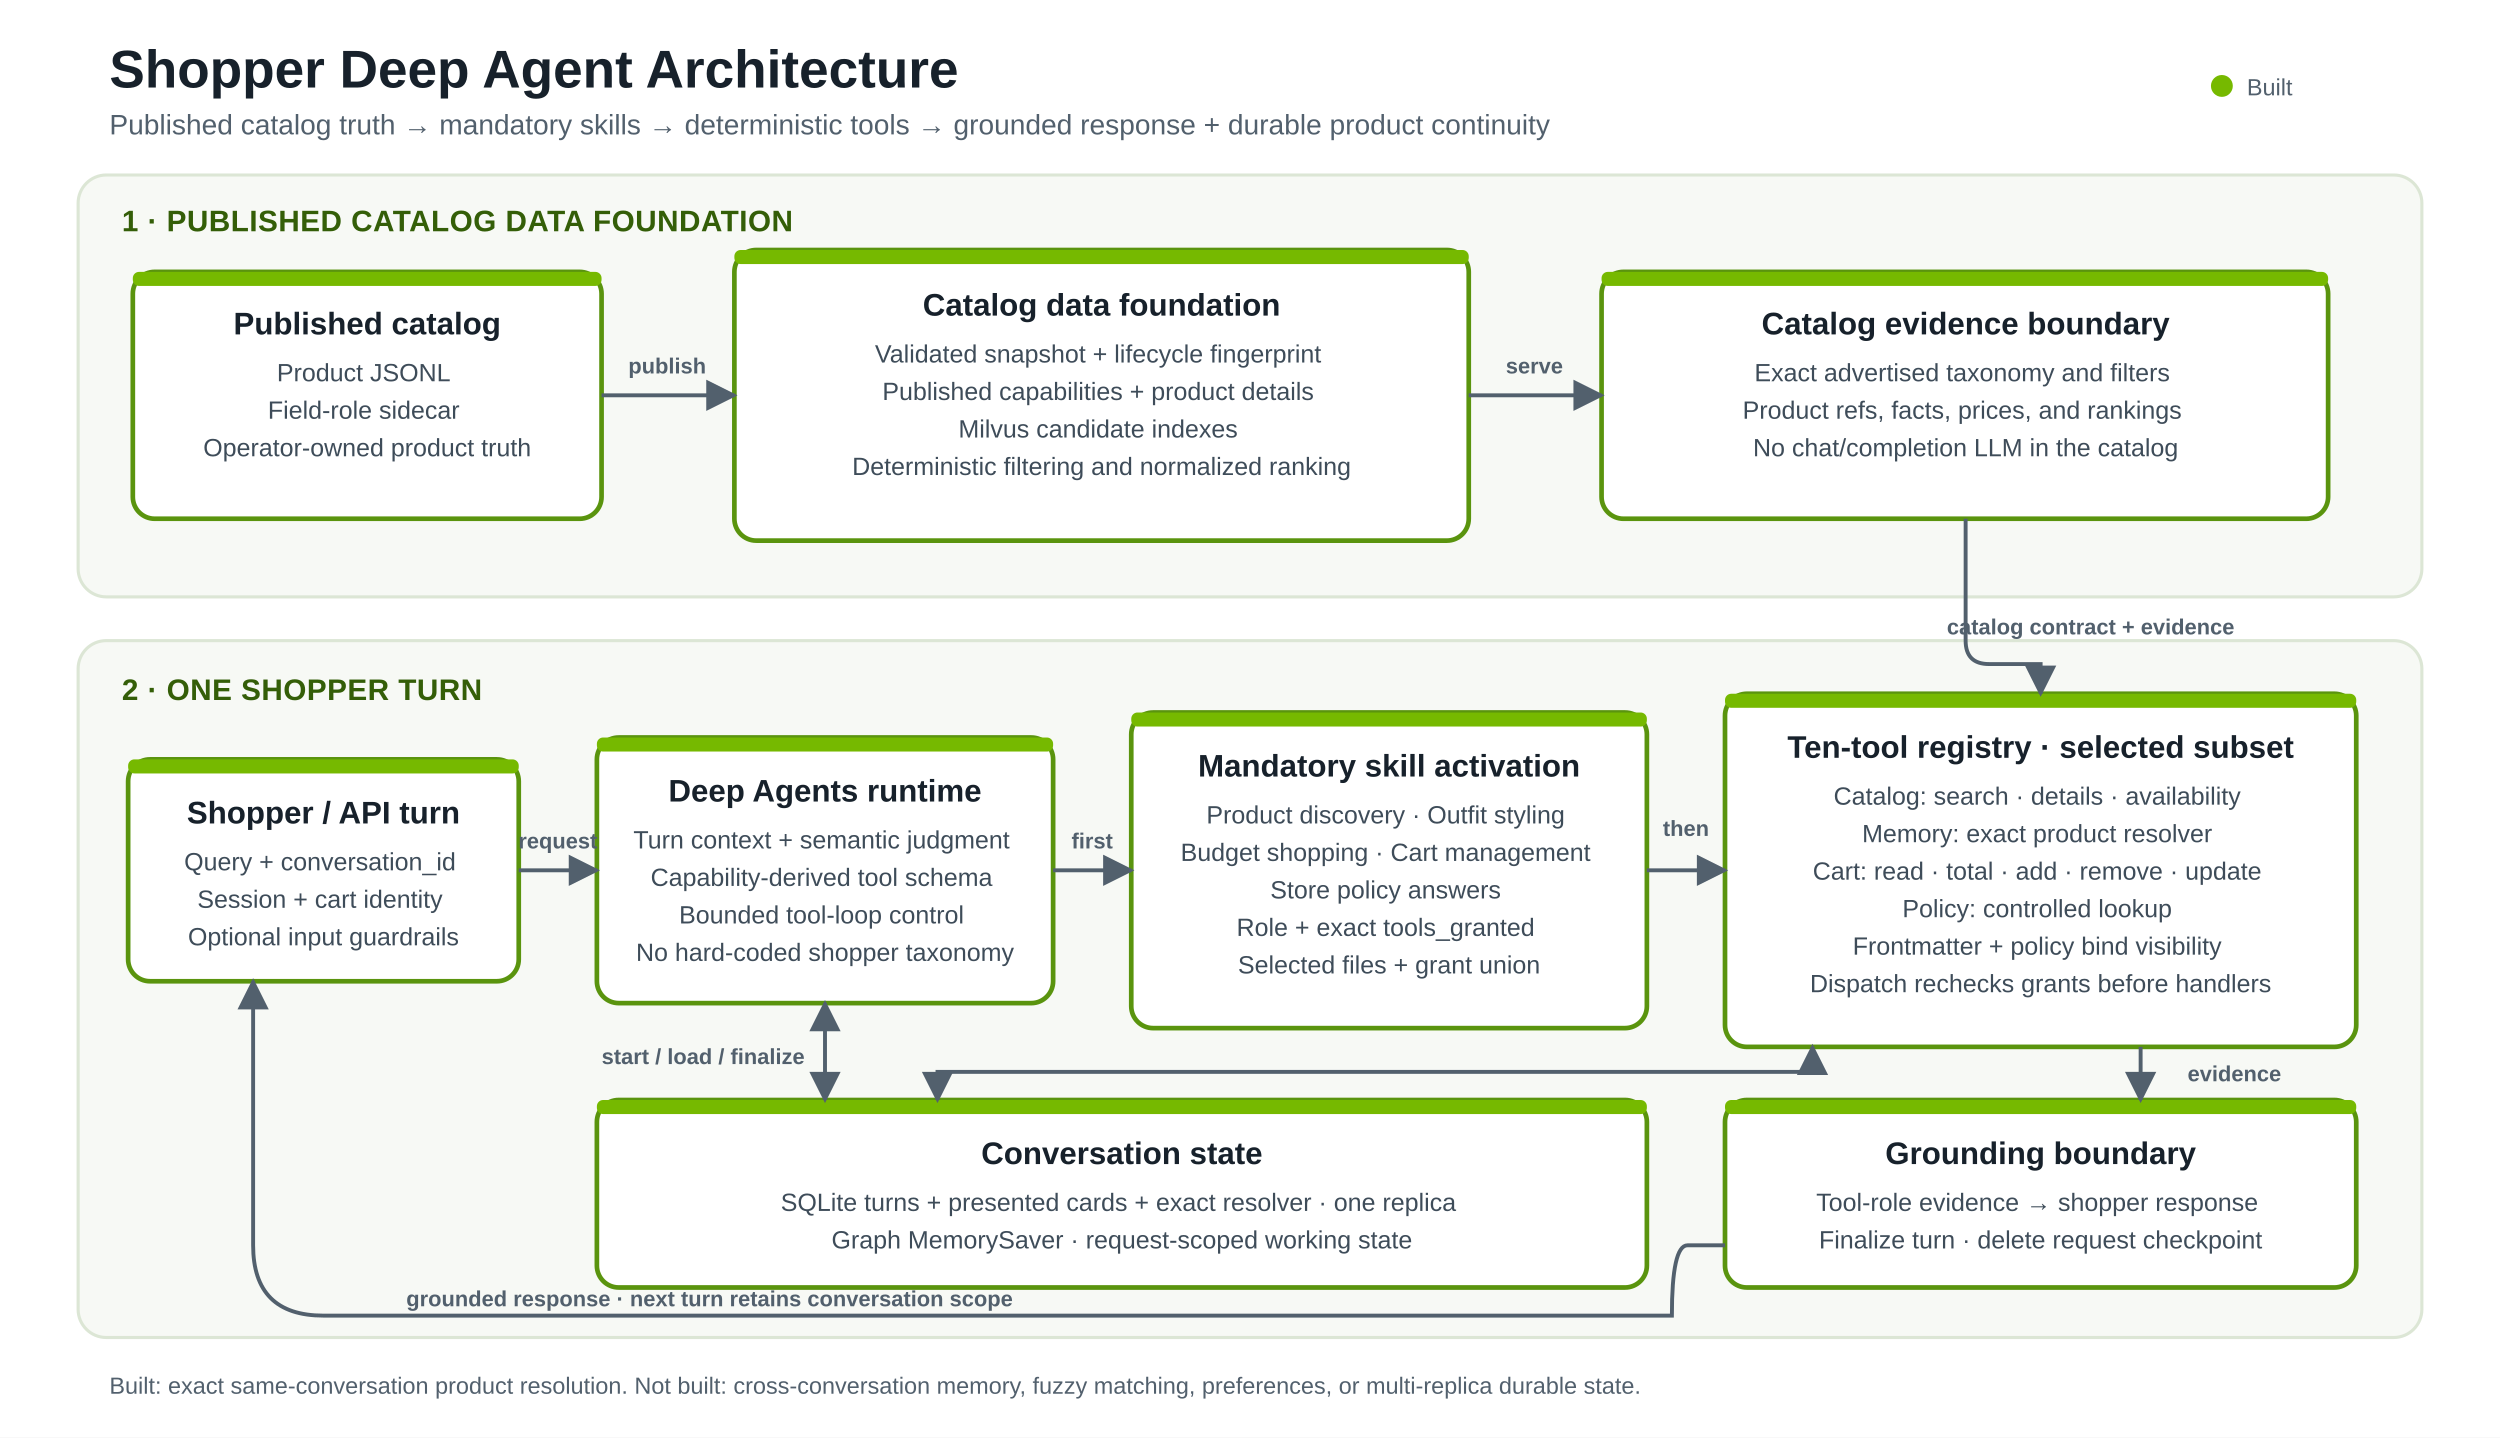
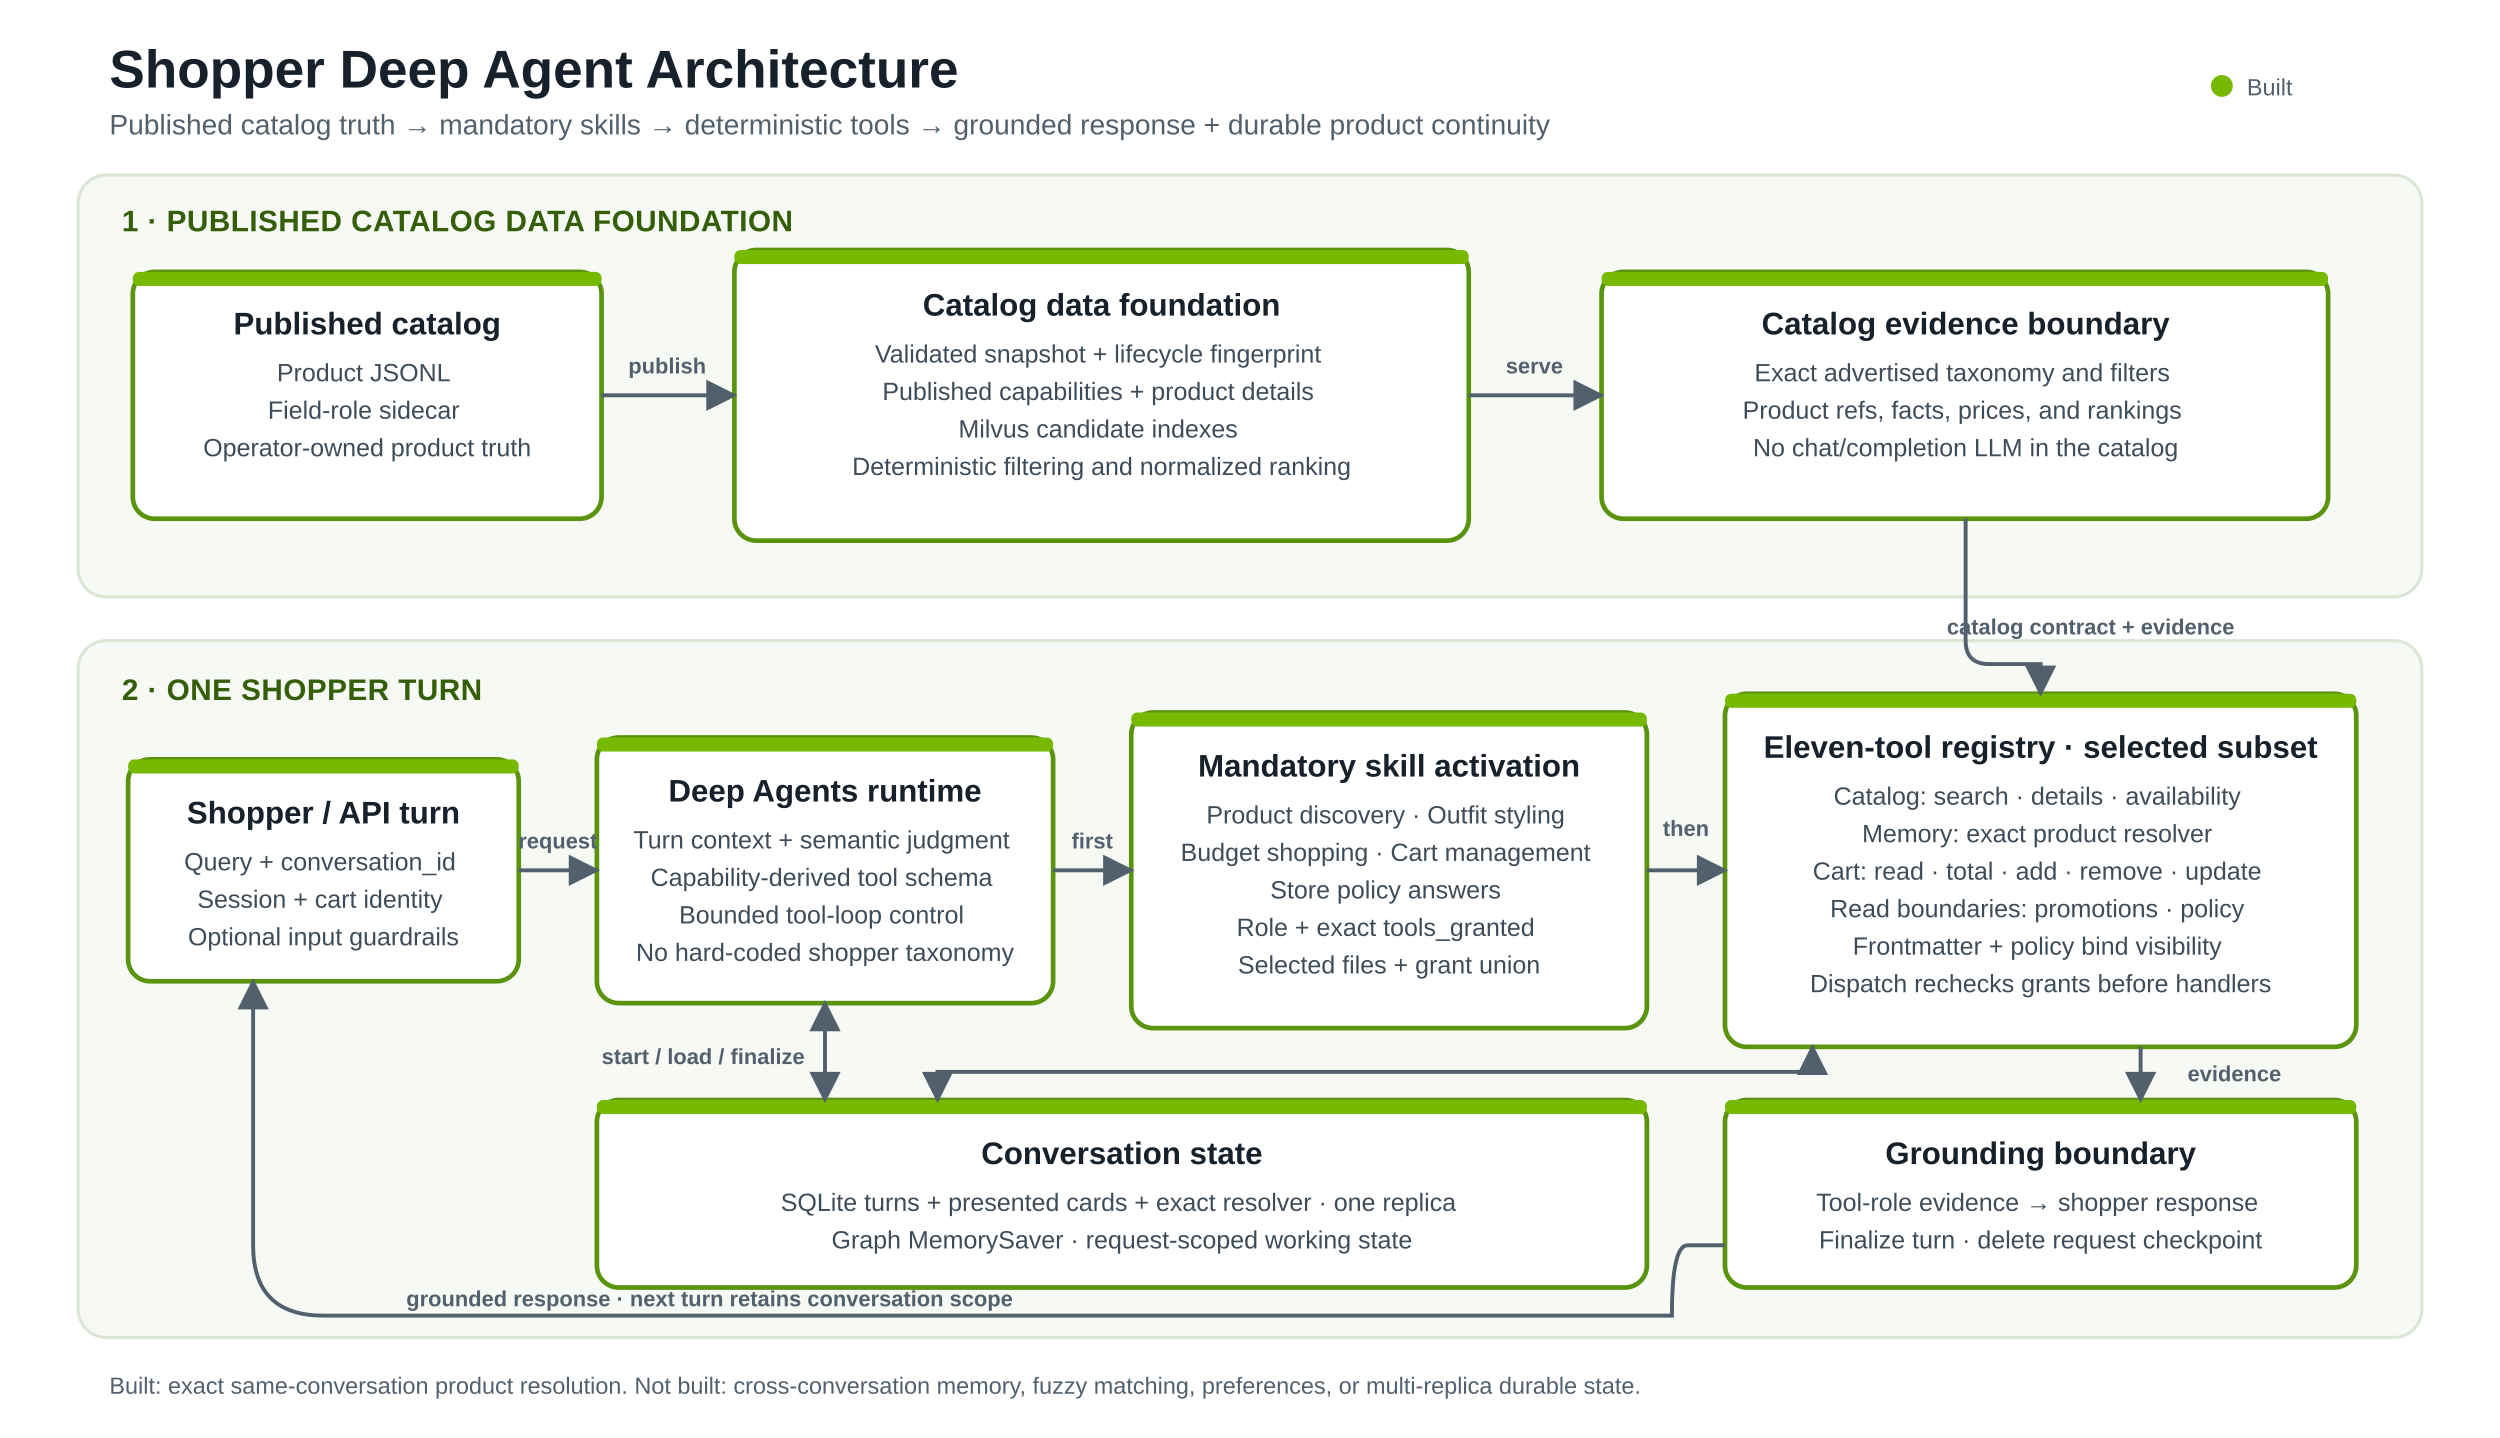
<svg xmlns="http://www.w3.org/2000/svg" width="1600" height="920" viewBox="0 0 1600 920" role="img" aria-labelledby="title description">
  <defs>
    <marker id="arrow" viewBox="0 0 10 10" refX="9" refY="5" markerWidth="8" markerHeight="8" orient="auto-start-reverse">
      <path d="M 0 0 L 10 5 L 0 10 z" fill="#52606d" />
    </marker>
    <style>
      .title { font: 700 34px Arial, Helvetica, sans-serif; fill: #17212b; }
      .subtitle { font: 400 18px Arial, Helvetica, sans-serif; fill: #52606d; }
      .section { font: 700 19px Arial, Helvetica, sans-serif; fill: #345e08; letter-spacing: 0.3px; }
      .box-title { font: 700 20px Arial, Helvetica, sans-serif; fill: #17212b; }
      .box-text { font: 400 16px Arial, Helvetica, sans-serif; fill: #3e4c59; }
      .arrow-label { font: 600 14px Arial, Helvetica, sans-serif; fill: #52606d; }
      .note { font: 400 15px Arial, Helvetica, sans-serif; fill: #52606d; }
      .panel { fill: #f7f9f5; stroke: #dce6d5; stroke-width: 2; }
      .built { fill: #ffffff; stroke: #5a940e; stroke-width: 3; }
      .built-bar { fill: #76b900; }
      .flow { fill: none; stroke: #52606d; stroke-width: 2.5; marker-end: url(#arrow); }
      .flow-both { fill: none; stroke: #52606d; stroke-width: 2.5; marker-start: url(#arrow); marker-end: url(#arrow); }
    </style>
  </defs>
  <rect width="1600" height="920" fill="#ffffff" />
  <text x="70" y="56" class="title">Shopper Deep Agent Architecture</text>
  <text x="70" y="86" class="subtitle">Published catalog truth → mandatory skills → deterministic tools → grounded response + durable product continuity</text>
  <circle cx="1422" cy="55" r="7" fill="#76b900" />
  <text x="1438" y="61" class="note">Built</text>
  <rect x="50" y="112" width="1500" height="270" rx="18" class="panel" />
  <text x="78" y="148" class="section">1 · PUBLISHED CATALOG DATA FOUNDATION</text>
  <g>
    <rect x="85" y="174" width="300" height="158" rx="14" class="built" />
    <rect x="85" y="174" width="300" height="9" rx="4" class="built-bar" />
    <text x="235" y="214" text-anchor="middle" class="box-title">Published catalog</text>
    <text x="235" y="244" text-anchor="middle" class="box-text">
      <tspan x="235" dy="0">Product JSONL</tspan>
      <tspan x="235" dy="24">Field-role sidecar</tspan>
      <tspan x="235" dy="24">Operator-owned product truth</tspan>
    </text>
  </g>
  <g>
    <rect x="470" y="160" width="470" height="186" rx="14" class="built" />
    <rect x="470" y="160" width="470" height="9" rx="4" class="built-bar" />
    <text x="705" y="202" text-anchor="middle" class="box-title">Catalog data foundation</text>
    <text x="705" y="232" text-anchor="middle" class="box-text">
      <tspan x="705" dy="0">Validated snapshot + lifecycle fingerprint</tspan>
      <tspan x="705" dy="24">Published capabilities + product details</tspan>
      <tspan x="705" dy="24">Milvus candidate indexes</tspan>
      <tspan x="705" dy="24">Deterministic filtering and normalized ranking</tspan>
    </text>
  </g>
  <g>
    <rect x="1025" y="174" width="465" height="158" rx="14" class="built" />
    <rect x="1025" y="174" width="465" height="9" rx="4" class="built-bar" />
    <text x="1258" y="214" text-anchor="middle" class="box-title">Catalog evidence boundary</text>
    <text x="1258" y="244" text-anchor="middle" class="box-text">
      <tspan x="1258" dy="0">Exact advertised taxonomy and filters</tspan>
      <tspan x="1258" dy="24">Product refs, facts, prices, and rankings</tspan>
      <tspan x="1258" dy="24">No chat/completion LLM in the catalog</tspan>
    </text>
  </g>
  <path d="M 385 253 L 470 253" class="flow" />
  <text x="427" y="239" text-anchor="middle" class="arrow-label">publish</text>
  <path d="M 940 253 L 1025 253" class="flow" />
  <text x="982" y="239" text-anchor="middle" class="arrow-label">serve</text>
  <rect x="50" y="410" width="1500" height="446" rx="18" class="panel" />
  <text x="78" y="448" class="section">2 · ONE SHOPPER TURN</text>
  <g>
    <rect x="82" y="486" width="250" height="142" rx="14" class="built" />
    <rect x="82" y="486" width="250" height="9" rx="4" class="built-bar" />
    <text x="207" y="527" text-anchor="middle" class="box-title">Shopper / API turn</text>
    <text x="207" y="557" text-anchor="middle" class="box-text">
      <tspan x="207" dy="0">Query + conversation_id</tspan>
      <tspan x="207" dy="24">Session + cart identity</tspan>
      <tspan x="207" dy="24">Optional input guardrails</tspan>
    </text>
  </g>
  <g>
    <rect x="382" y="472" width="292" height="170" rx="14" class="built" />
    <rect x="382" y="472" width="292" height="9" rx="4" class="built-bar" />
    <text x="528" y="513" text-anchor="middle" class="box-title">Deep Agents runtime</text>
    <text x="528" y="543" text-anchor="middle" class="box-text">
      <tspan x="528" dy="0">Turn context + semantic judgment</tspan>
      <tspan x="528" dy="24">Capability-derived tool schema</tspan>
      <tspan x="528" dy="24">Bounded tool-loop control</tspan>
      <tspan x="528" dy="24">No hard-coded shopper taxonomy</tspan>
    </text>
  </g>
  <g>
    <rect x="724" y="456" width="330" height="202" rx="14" class="built" />
    <rect x="724" y="456" width="330" height="9" rx="4" class="built-bar" />
    <text x="889" y="497" text-anchor="middle" class="box-title">Mandatory skill activation</text>
    <text x="889" y="527" text-anchor="middle" class="box-text">
      <tspan x="889" dy="0">Product discovery · Outfit styling</tspan>
      <tspan x="889" dy="24">Budget shopping · Cart management</tspan>
      <tspan x="889" dy="24">Store policy answers</tspan>
      <tspan x="889" dy="24">Role + exact tools_granted</tspan>
      <tspan x="889" dy="24">Selected files + grant union</tspan>
    </text>
  </g>
  <g>
    <rect x="1104" y="444" width="404" height="226" rx="14" class="built" />
    <rect x="1104" y="444" width="404" height="9" rx="4" class="built-bar" />
-     <text x="1306" y="485" text-anchor="middle" class="box-title">Ten-tool registry · selected subset</text>
+     <text x="1306" y="485" text-anchor="middle" class="box-title">Eleven-tool registry · selected subset</text>
    <text x="1306" y="515" text-anchor="middle" class="box-text">
      <tspan x="1306" dy="0">Catalog: search · details · availability</tspan>
      <tspan x="1306" dy="24">Memory: exact product resolver</tspan>
      <tspan x="1306" dy="24">Cart: read · total · add · remove · update</tspan>
-       <tspan x="1306" dy="24">Policy: controlled lookup</tspan>
+       <tspan x="1306" dy="24">Read boundaries: promotions · policy</tspan>
      <tspan x="1306" dy="24">Frontmatter + policy bind visibility</tspan>
      <tspan x="1306" dy="24">Dispatch rechecks grants before handlers</tspan>
    </text>
  </g>
  <g>
    <rect x="382" y="704" width="672" height="120" rx="14" class="built" />
    <rect x="382" y="704" width="672" height="9" rx="4" class="built-bar" />
    <text x="718" y="745" text-anchor="middle" class="box-title">Conversation state</text>
    <text x="718" y="775" text-anchor="middle" class="box-text">
      <tspan x="718" dy="0">SQLite turns + presented cards + exact resolver · one replica</tspan>
      <tspan x="718" dy="24">Graph MemorySaver · request-scoped working state</tspan>
    </text>
  </g>
  <g>
    <rect x="1104" y="704" width="404" height="120" rx="14" class="built" />
    <rect x="1104" y="704" width="404" height="9" rx="4" class="built-bar" />
    <text x="1306" y="745" text-anchor="middle" class="box-title">Grounding boundary</text>
    <text x="1306" y="775" text-anchor="middle" class="box-text">
      <tspan x="1306" dy="0">Tool-role evidence → shopper response</tspan>
      <tspan x="1306" dy="24">Finalize turn · delete request checkpoint</tspan>
    </text>
  </g>
  <path d="M 332 557 L 382 557" class="flow" />
  <text x="357" y="543" text-anchor="middle" class="arrow-label">request</text>
  <path d="M 674 557 L 724 557" class="flow" />
  <text x="699" y="543" text-anchor="middle" class="arrow-label">first</text>
  <path d="M 1054 557 L 1104 557" class="flow" />
  <text x="1079" y="535" text-anchor="middle" class="arrow-label">then</text>
  <path d="M 1258 332 L 1258 410 Q 1258 425 1273 425 L 1306 425 L 1306 444" class="flow" />
  <text x="1338" y="406" text-anchor="middle" class="arrow-label">catalog contract + evidence</text>
  <path d="M 528 642 L 528 704" class="flow-both" />
  <text x="450" y="681" text-anchor="middle" class="arrow-label">start / load / finalize</text>
  <path d="M 1160 670 L 1160 686 L 600 686 L 600 704" class="flow-both" />
  <path d="M 1370 670 L 1370 704" class="flow" />
  <text x="1430" y="692" text-anchor="middle" class="arrow-label">evidence</text>
  <path d="M 1104 797 L 1080 797 Q 1070 797 1070 842 L 207 842 Q 162 842 162 797 L 162 628" class="flow" />
  <text x="260" y="836" class="arrow-label">grounded response · next turn retains conversation scope</text>
  <text x="70" y="892" class="note">Built: exact same-conversation product resolution. Not built: cross-conversation memory, fuzzy matching, preferences, or multi-replica durable state.</text>
</svg>
